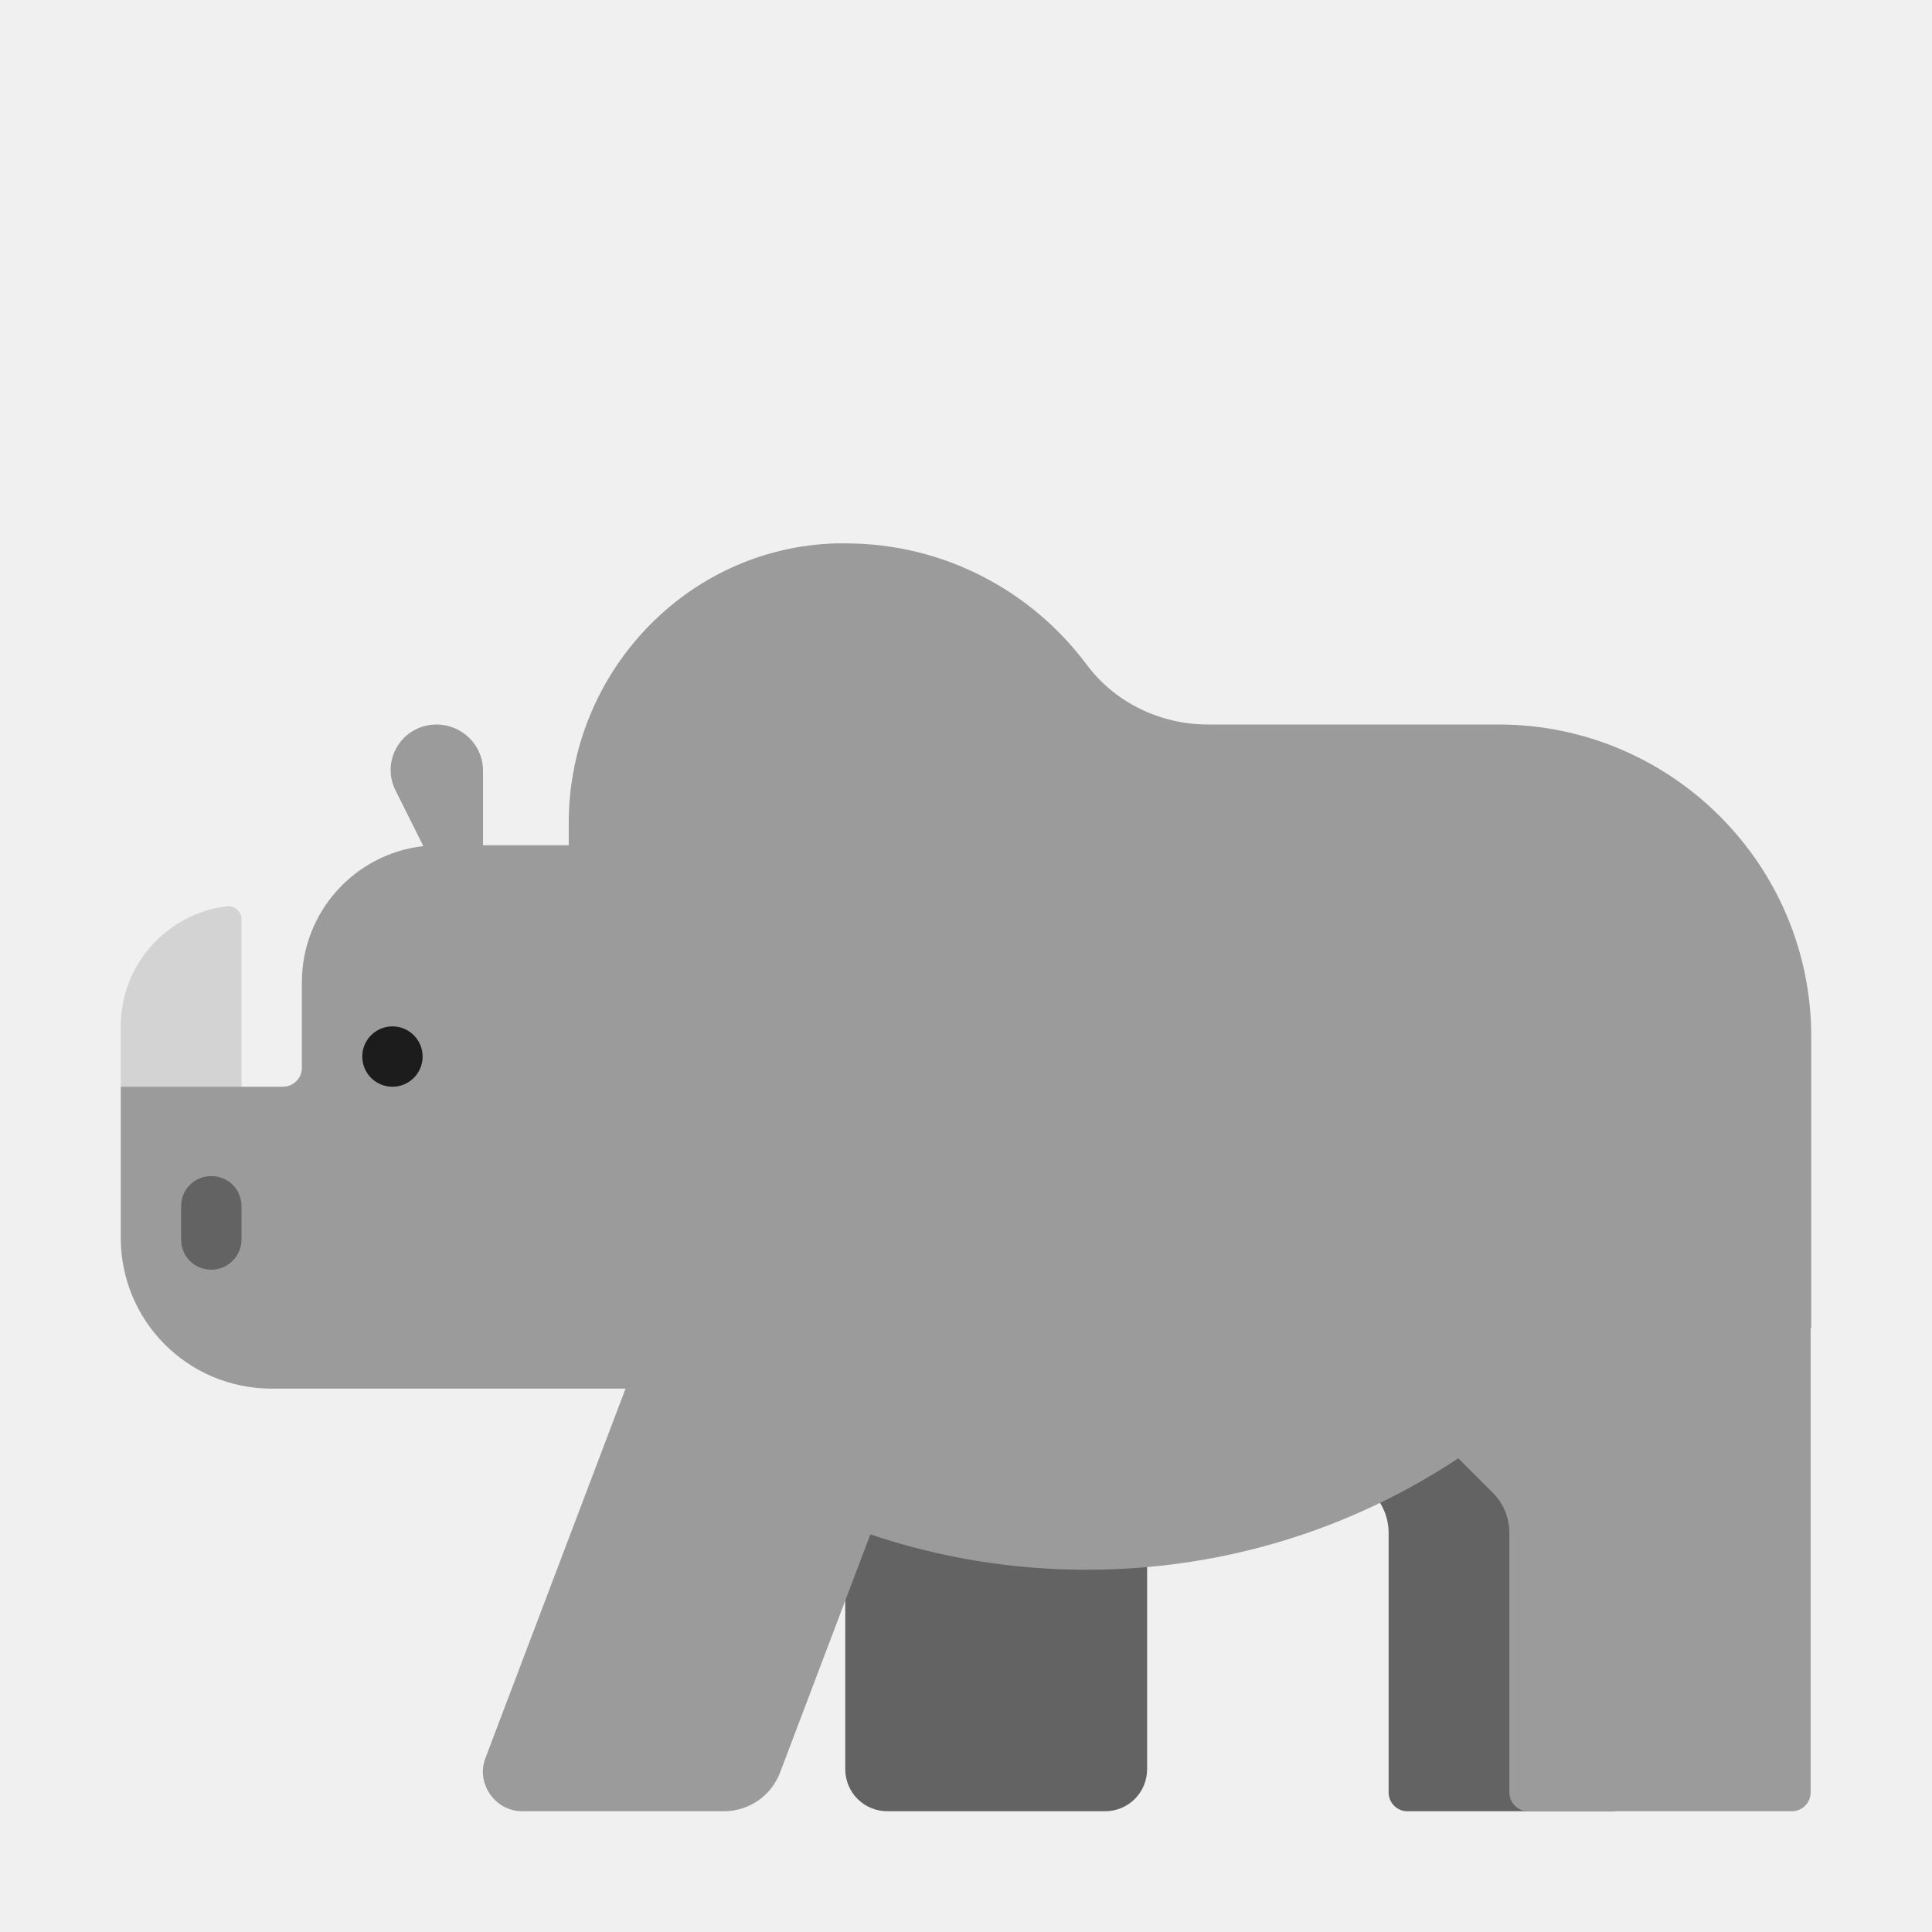
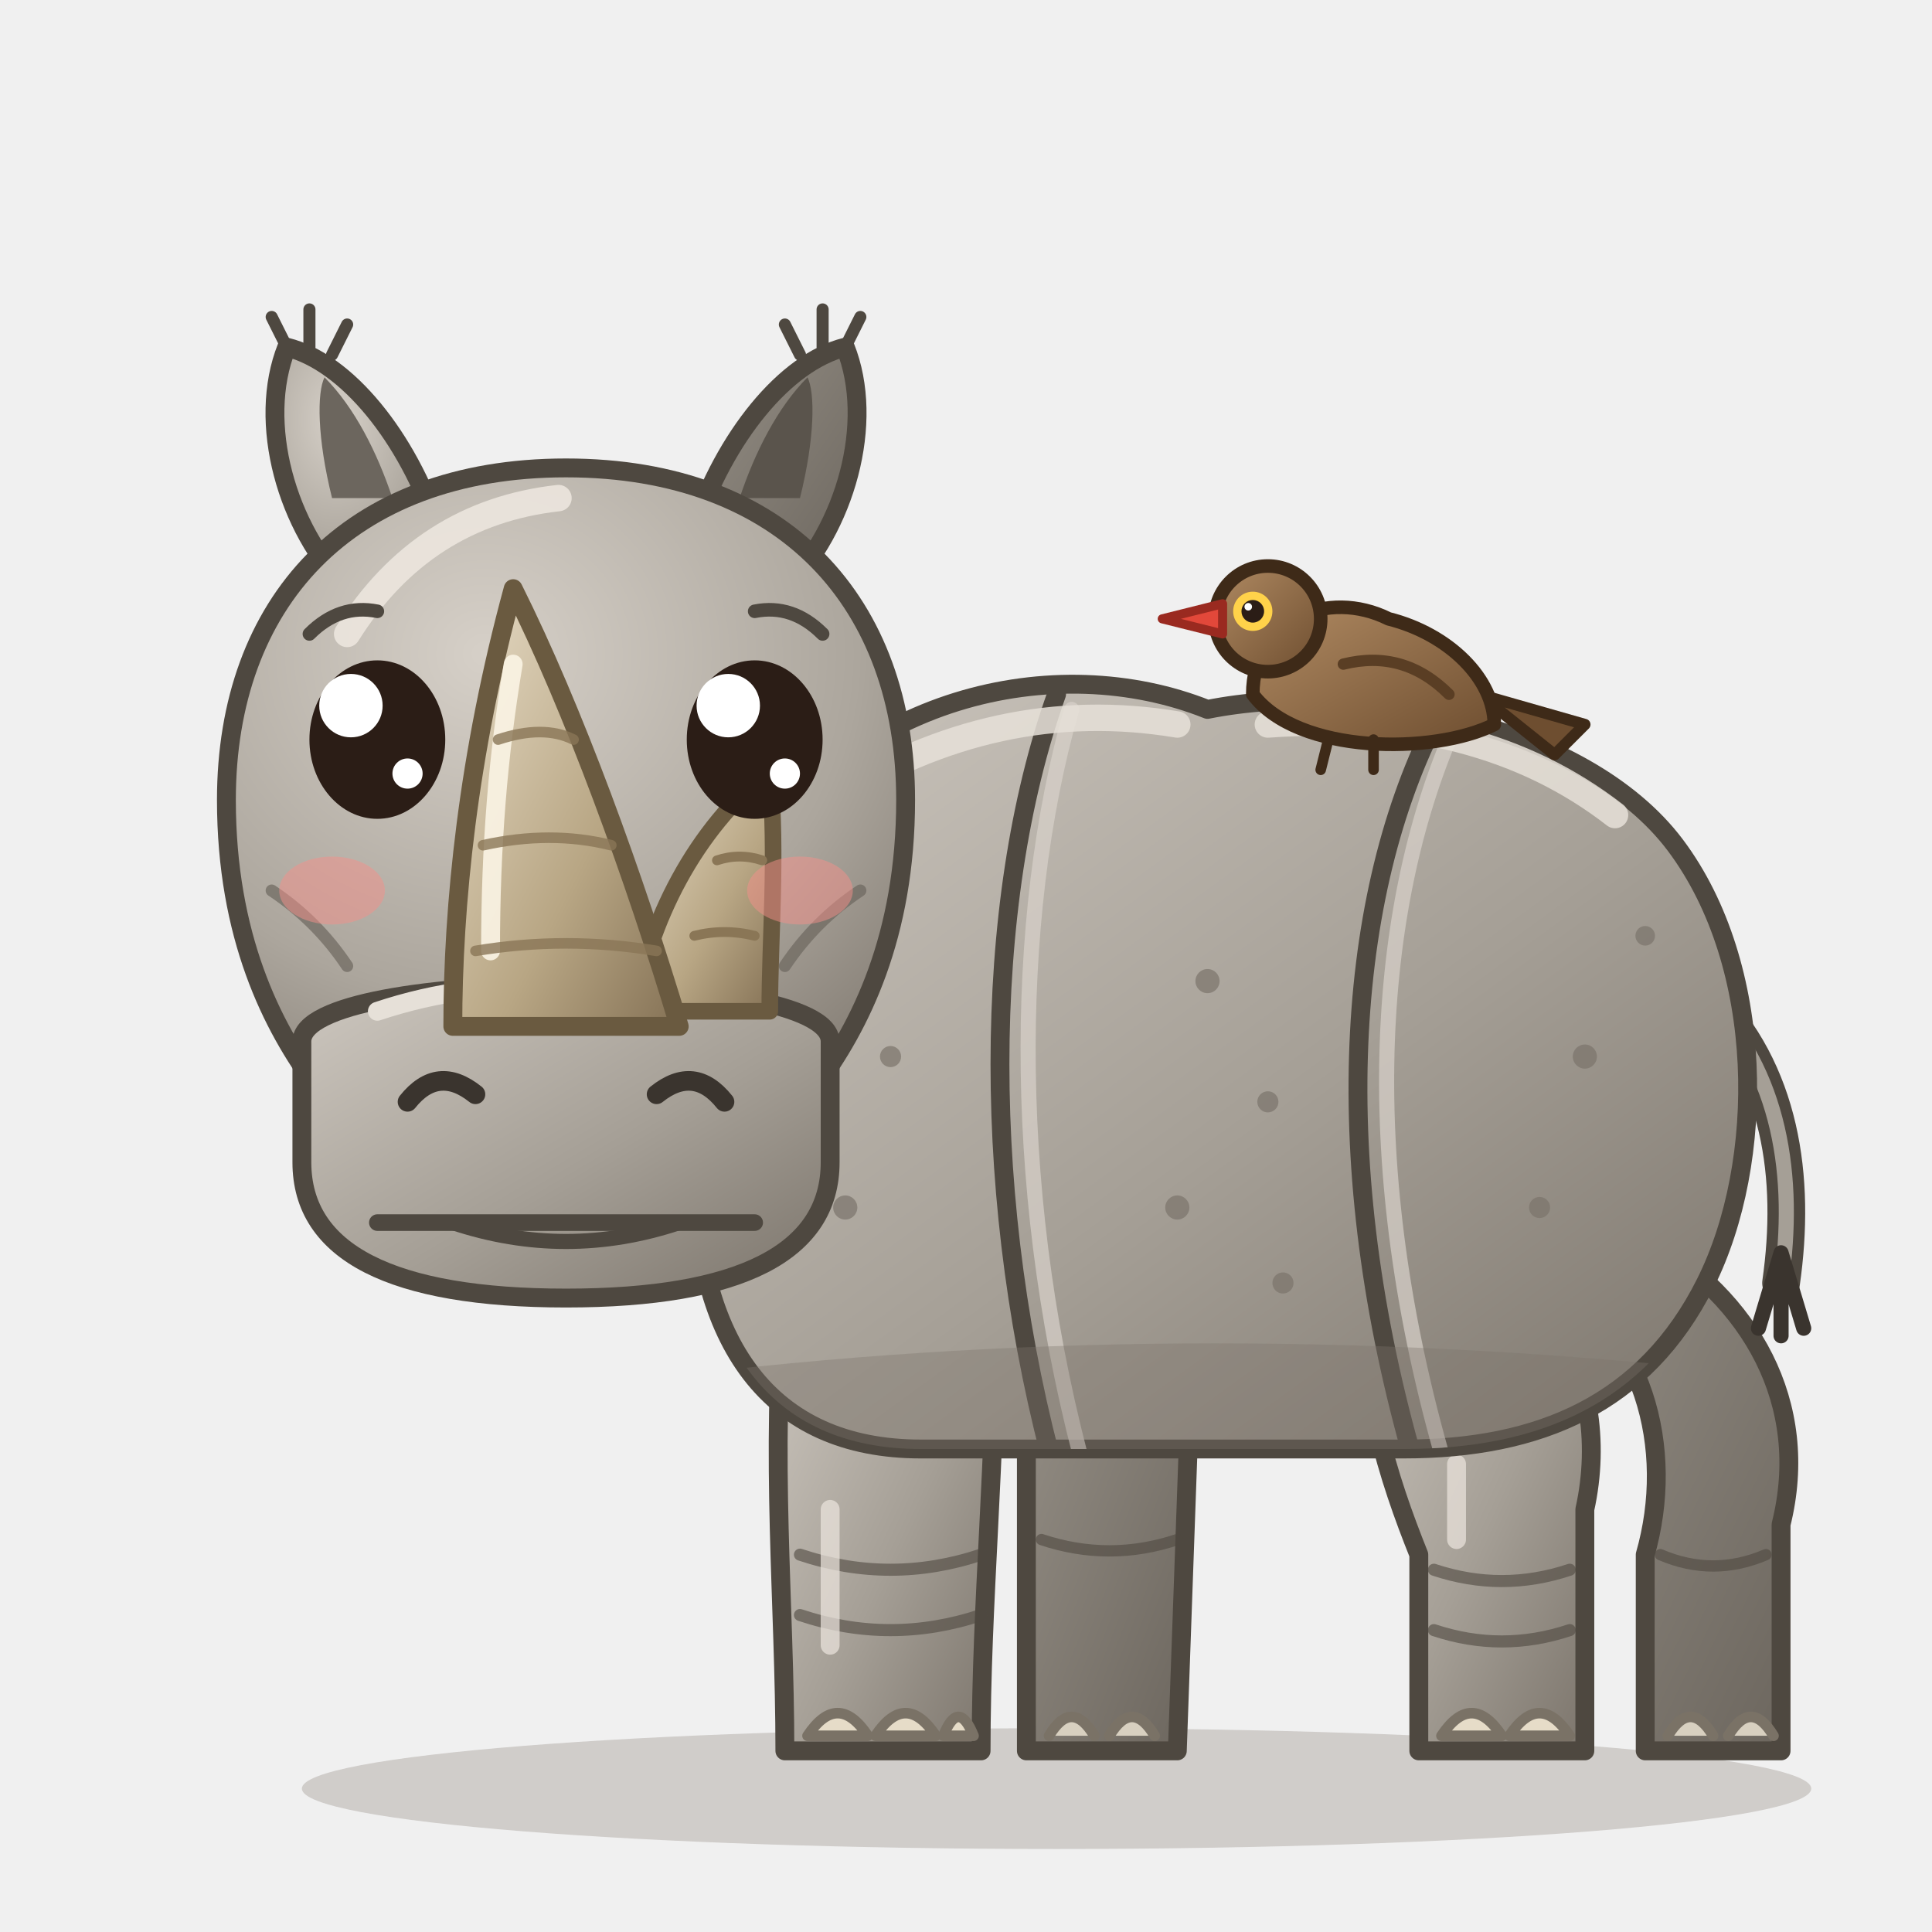
- <svg xmlns="http://www.w3.org/2000/svg" width="32" height="32" viewBox="0 0 32 32" fill="none">
-   <path d="M4 15.22C4 15.1 3.89 15 3.76 15.01C2.77 15.13 2 15.97 2 17V18L3 18.5L4 18C4 18 4 15.91 4 15.22Z" fill="#D3D3D3" />
-   <path d="M22.73 24.73L18 20H27V29.69C27 29.86 26.86 30 26.69 30H23.31C23.14 30 23 29.86 23 29.69V25.39C23 25.14 22.9 24.9 22.73 24.73Z" fill="#636363" />
-   <path d="M14 21.92H19V29.3C19 29.69 18.69 30 18.3 30H14.7C14.31 30 14 29.69 14 29.3V21.92Z" fill="#636363" />
-   <path d="M24.82 12H20.01C19.22 12 18.47 11.64 18 11.01C17.09 9.79 15.64 9 14 9H13.85C11.37 9.07 9.42 11.15 9.42 13.63V14H8V12.76C8 12.34 7.65 12 7.23 12C6.66 12 6.29 12.6 6.56 13.11L7.012 14.014C5.875 14.142 5 15.107 5 16.27V17.69C5 17.86 4.86 18 4.68 18H2V20.5C2 21.88 3.11 23 4.5 23H10.361L8.04 29.12C7.88 29.54 8.2 30 8.65 30H11.99C12.4 30 12.77 29.75 12.92 29.36L14.416 25.414C15.54 25.794 16.746 26 18 26C20.277 26 22.391 25.322 24.154 24.154L24.73 24.73C24.9 24.9 25 25.14 25 25.39V29.69C25 29.86 25.14 30 25.31 30H29.68C29.85 30 29.99 29.86 29.99 29.69V22H30V17.17C30 14.32 27.68 12 24.82 12Z" fill="#9B9B9B" />
-   <path d="M3.5 21.03C3.22 21.03 3 20.81 3 20.53V19.98C3 19.7 3.22 19.48 3.5 19.48C3.78 19.48 4 19.7 4 19.98V20.53C4 20.8 3.78 21.03 3.5 21.03Z" fill="#636363" />
-   <path d="M6.5 18C6.776 18 7 17.776 7 17.5C7 17.224 6.776 17 6.5 17C6.224 17 6 17.224 6 17.5C6 17.776 6.224 18 6.5 18Z" fill="#1C1C1C" />
+ <svg xmlns="http://www.w3.org/2000/svg" viewBox="0 0 256 256">
+   <defs>
+     <linearGradient id="rinoceronte-pele" x1="0" y1="0" x2="1" y2="1">
+       <stop offset="0" stop-color="#cdc7bf" />
+       <stop offset="0.55" stop-color="#a59f96" />
+       <stop offset="1" stop-color="#7b746b" />
+     </linearGradient>
+     <linearGradient id="rinoceronte-tras" x1="0" y1="0" x2="1" y2="1">
+       <stop offset="0" stop-color="#958f86" />
+       <stop offset="1" stop-color="#6c665e" />
+     </linearGradient>
+     <radialGradient id="rinoceronte-cabeca" cx="0.38" cy="0.3" r="0.85">
+       <stop offset="0" stop-color="#d6d0c8" />
+       <stop offset="0.65" stop-color="#aca69d" />
+       <stop offset="1" stop-color="#857e75" />
+     </radialGradient>
+     <linearGradient id="rinoceronte-chifre" x1="0" y1="0" x2="1" y2="1">
+       <stop offset="0" stop-color="#e8ddc8" />
+       <stop offset="0.6" stop-color="#b8a684" />
+       <stop offset="1" stop-color="#857256" />
+     </linearGradient>
+     <linearGradient id="rinoceronte-ave" x1="0" y1="0" x2="1" y2="1">
+       <stop offset="0" stop-color="#b08a62" />
+       <stop offset="1" stop-color="#6e4e30" />
+     </linearGradient>
+     <clipPath id="rinoceronte-clip-corpo">
+       <path d="M98 116 C112 92 140 86 160 94 C180 90 210 96 222 112 C234 128 234 154 226 170 C218 186 204 192 186 192 L122 192 C102 192 92 178 92 154 C92 136 92 126 98 116 Z" />
+     </clipPath>
+   </defs>
+   <g id="sombra">
+     <ellipse cx="140" cy="237" rx="100" ry="8" fill="#3b2a1a" opacity="0.18" />
+   </g>
+   <g id="patas-tras" stroke-linejoin="round" stroke-linecap="round">
+     <path d="M136 176 L136 232 L156 232 L158 176 Z" fill="url(#rinoceronte-tras)" stroke="#4e4840" stroke-width="2.5" />
+     <path d="M204 168 C218 176 222 192 218 206 L218 232 L236 232 L236 202 C240 186 232 172 218 164 Z" fill="url(#rinoceronte-tras)" stroke="#4e4840" stroke-width="2.5" />
+     <path d="M139 230 q3 -5 6 0 M147 230 q3 -5 6 0 M221 230 q3 -5 6 0 M229 230 q3 -5 6 0" fill="#d8d0c0" stroke="#7a7266" stroke-width="1.4" />
+     <path d="M138 204 q9 3 18 0 M220 206 q7 3 14 0" fill="none" stroke="#4e4840" stroke-width="1.5" opacity="0.6" />
+   </g>
+   <g id="cauda" fill="none" stroke-linejoin="round" stroke-linecap="round">
+     <path d="M226 132 C236 142 238 156 236 170" stroke="#4e4840" stroke-width="5" />
+     <path d="M226 132 C236 142 238 156 236 170" stroke="#a59f96" stroke-width="2" />
+     <path d="M236 166 l-3 10 M236 166 l0 11 M236 166 l3 10" stroke="#3a342e" stroke-width="2" />
+   </g>
+   <g id="patas-frente" stroke-linejoin="round" stroke-linecap="round">
+     <path d="M104 170 C102 194 104 212 104 232 L130 232 C130 212 132 194 132 170 Z" fill="url(#rinoceronte-pele)" stroke="#4e4840" stroke-width="2.5" />
+     <path d="M180 166 C204 162 214 182 210 200 L210 232 L188 232 L188 206 C184 196 180 184 180 166 Z" fill="url(#rinoceronte-pele)" stroke="#4e4840" stroke-width="2.5" />
+     <path d="M107 230 q4 -6 8 0 Z M116 230 q4 -6 8 0 Z M125 230 q2 -5 4 0 Z M191 230 q4 -6 8 0 Z M200 230 q4 -6 8 0 Z" fill="#e6dcc8" stroke="#7a7266" stroke-width="1.4" />
+     <path d="M106 206 q12 4 24 0 M106 214 q12 4 24 0 M190 208 q9 3 18 0 M190 216 q9 3 18 0" fill="none" stroke="#4e4840" stroke-width="1.6" opacity="0.6" />
+     <path d="M110 200 L110 218 M193 194 L193 204" stroke="#ece6de" stroke-width="2.5" opacity="0.7" />
+   </g>
+   <g id="corpo" stroke-linejoin="round" stroke-linecap="round">
+     <path d="M98 116 C112 92 140 86 160 94 C180 90 210 96 222 112 C234 128 234 154 226 170 C218 186 204 192 186 192 L122 192 C102 192 92 178 92 154 C92 136 92 126 98 116 Z" fill="url(#rinoceronte-pele)" stroke="#4e4840" stroke-width="2.5" />
+     <g clip-path="url(#rinoceronte-clip-corpo)" fill="none">
+       <path d="M140 92 C130 120 130 160 140 196" stroke="#4e4840" stroke-width="2.5" />
+       <path d="M142 94 C134 122 134 160 144 196" stroke="#d8d2ca" stroke-width="2" opacity="0.7" />
+       <path d="M190 96 C178 120 176 156 188 196" stroke="#4e4840" stroke-width="2.5" />
+       <path d="M192 98 C182 122 180 156 192 196" stroke="#d8d2ca" stroke-width="2" opacity="0.7" />
+       <path d="M92 182 Q160 174 232 182 L232 200 L92 200 Z" fill="#7b746b" opacity="0.35" />
+     </g>
+     <path d="M110 106 Q132 92 156 96 M168 96 Q196 94 214 108" fill="none" stroke="#e6e0d8" stroke-width="3.5" opacity="0.85" />
+     <g fill="#7b746b" opacity="0.7">
+       <circle cx="160" cy="130" r="1.6" />
+       <circle cx="168" cy="146" r="1.4" />
+       <circle cx="156" cy="160" r="1.6" />
+       <circle cx="210" cy="140" r="1.6" />
+       <circle cx="204" cy="160" r="1.4" />
+       <circle cx="118" cy="140" r="1.4" />
+       <circle cx="112" cy="160" r="1.6" />
+       <circle cx="170" cy="170" r="1.4" />
+       <circle cx="218" cy="124" r="1.3" />
+     </g>
+   </g>
+   <g id="pica-boi" stroke-linejoin="round" stroke-linecap="round">
+     <path d="M196 92 L210 96 L206 100 Z" fill="#6e4e30" stroke="#3e2a18" stroke-width="1.5" />
+     <path d="M166 92 C166 82 176 78 184 82 C192 84 198 90 198 96 C190 100 172 100 166 92 Z" fill="url(#rinoceronte-ave)" stroke="#3e2a18" stroke-width="1.8" />
+     <path d="M178 88 Q186 86 192 92" fill="none" stroke="#5a3e24" stroke-width="1.5" />
+     <circle cx="168" cy="82" r="7" fill="url(#rinoceronte-ave)" stroke="#3e2a18" stroke-width="1.8" />
+     <path d="M162 80 L154 82 L162 84 Z" fill="#e2483a" stroke="#9a2a20" stroke-width="1.2" />
+     <circle cx="166" cy="81" r="2.6" fill="#ffd24a" />
+     <circle cx="166" cy="81" r="1.5" fill="#2b1d16" />
+     <circle cx="165.4" cy="80.4" r="0.5" fill="#fff" />
+     <path d="M176 98 l-1 4 M182 98 l0 4" stroke="#3e2a18" stroke-width="1.4" />
+   </g>
+   <g id="cabeca" stroke-linejoin="round" stroke-linecap="round">
+     <path d="M46 78 C38 70 34 56 38 46 C46 48 54 58 58 70 Z" fill="url(#rinoceronte-cabeca)" stroke="#4e4840" stroke-width="2.5" />
+     <path d="M44 66 C42 58 42 52 43 50 C47 54 50 60 52 66 Z" fill="#6c665e" />
+     <path d="M38 46 l-2 -4 M41 46 l0 -5 M44 47 l2 -4" stroke="#4e4840" stroke-width="1.6" />
+     <path d="M104 78 C112 70 116 56 112 46 C104 48 96 58 92 70 Z" fill="url(#rinoceronte-tras)" stroke="#4e4840" stroke-width="2.5" />
+     <path d="M106 66 C108 58 108 52 107 50 C103 54 100 60 98 66 Z" fill="#5a544c" />
+     <path d="M112 46 l2 -4 M109 46 l0 -5 M106 47 l-2 -4" stroke="#4e4840" stroke-width="1.6" />
+     <path d="M75 62 C104 62 120 80 120 106 C120 124 114 136 108 144 L42 144 C36 136 30 124 30 106 C30 80 46 62 75 62 Z" fill="url(#rinoceronte-cabeca)" stroke="#4e4840" stroke-width="2.5" />
+     <path d="M46 84 Q56 68 74 66" fill="none" stroke="#ece6de" stroke-width="3.5" opacity="0.9" />
+     <path d="M36 118 q6 4 10 10 M114 118 q-6 4 -10 10" fill="none" stroke="#6c665e" stroke-width="1.6" opacity="0.7" />
+     <path d="M40 138 C40 128 110 128 110 138 L110 154 C110 166 98 172 75 172 C52 172 40 166 40 154 Z" fill="url(#rinoceronte-pele)" stroke="#4e4840" stroke-width="2.5" />
+     <path d="M50 134 Q62 130 74 131" fill="none" stroke="#e6e0d8" stroke-width="2.5" />
+     <path d="M54 146 q4 -5 9 -1 M87 145 q5 -4 9 1" fill="none" stroke="#3a342e" stroke-width="2.6" />
+     <path d="M50 162 L100 162" stroke="#4e4840" stroke-width="2.2" />
+     <path d="M60 162 Q75 167 90 162" fill="none" stroke="#4e4840" stroke-width="2" />
+     <path d="M84 134 C86 122 92 110 102 102 C103 114 102 124 102 134 Z" fill="url(#rinoceronte-chifre)" stroke="#6a5a40" stroke-width="2.2" />
+     <path d="M92 124 q4 -1 8 0 M95 114 q3 -1 6 0" fill="none" stroke="#8a7656" stroke-width="1.3" />
+     <path d="M60 136 C60 120 62 100 68 78 C76 94 84 116 90 136 Z" fill="url(#rinoceronte-chifre)" stroke="#6a5a40" stroke-width="2.5" />
+     <path d="M65 126 C65 112 66 100 68 88" fill="none" stroke="#fbf4e4" stroke-width="2.5" opacity="0.9" />
+     <path d="M63 126 q12 -2 24 0 M64 112 q9 -2 17 0 M66 98 q6 -2 10 0" fill="none" stroke="#8a7656" stroke-width="1.4" opacity="0.8" />
+     <ellipse cx="44" cy="118" rx="7" ry="4.5" fill="#f4908a" opacity="0.5" />
+     <ellipse cx="106" cy="118" rx="7" ry="4.5" fill="#f4908a" opacity="0.5" />
+   </g>
+   <g id="olhos">
+     <ellipse cx="50" cy="98" rx="9" ry="10.5" fill="#2b1d16" />
+     <ellipse cx="100" cy="98" rx="9" ry="10.5" fill="#2b1d16" />
+     <circle cx="46.5" cy="93.5" r="4.2" fill="#fff" />
+     <circle cx="54" cy="102.5" r="2" fill="#fff" />
+     <circle cx="96.5" cy="93.5" r="4.2" fill="#fff" />
+     <circle cx="104" cy="102.5" r="2" fill="#fff" />
+     <path d="M41 84 q4 -4 9 -3 M109 84 q-4 -4 -9 -3" fill="none" stroke="#4e4840" stroke-width="1.8" stroke-linecap="round" />
+   </g>
</svg>
